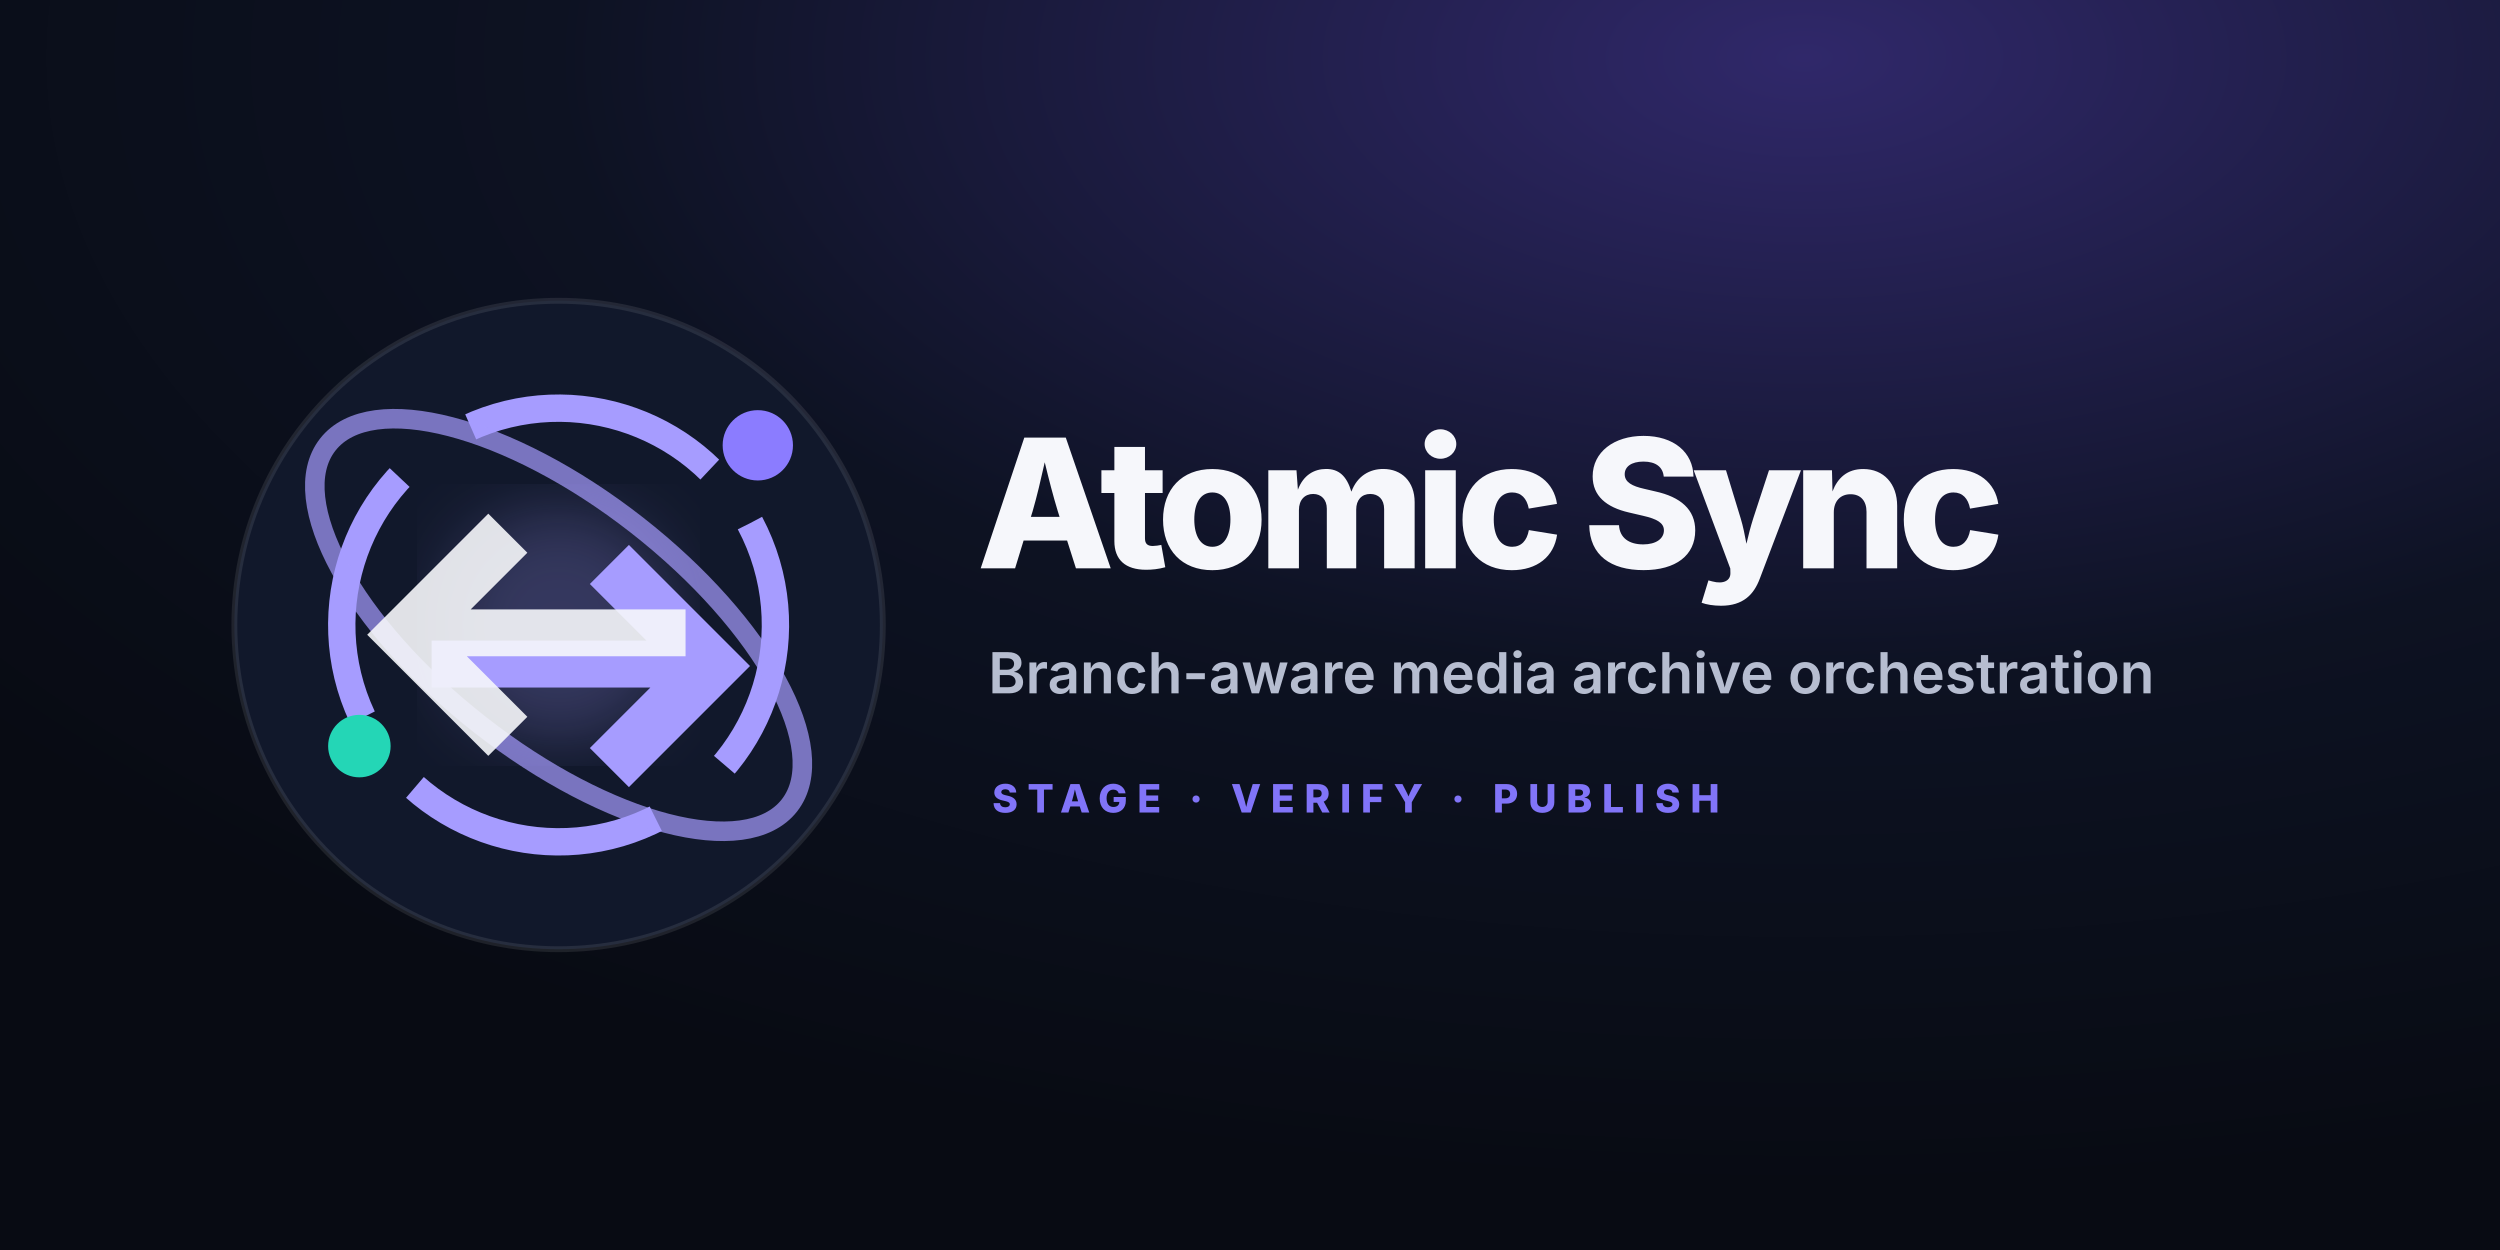
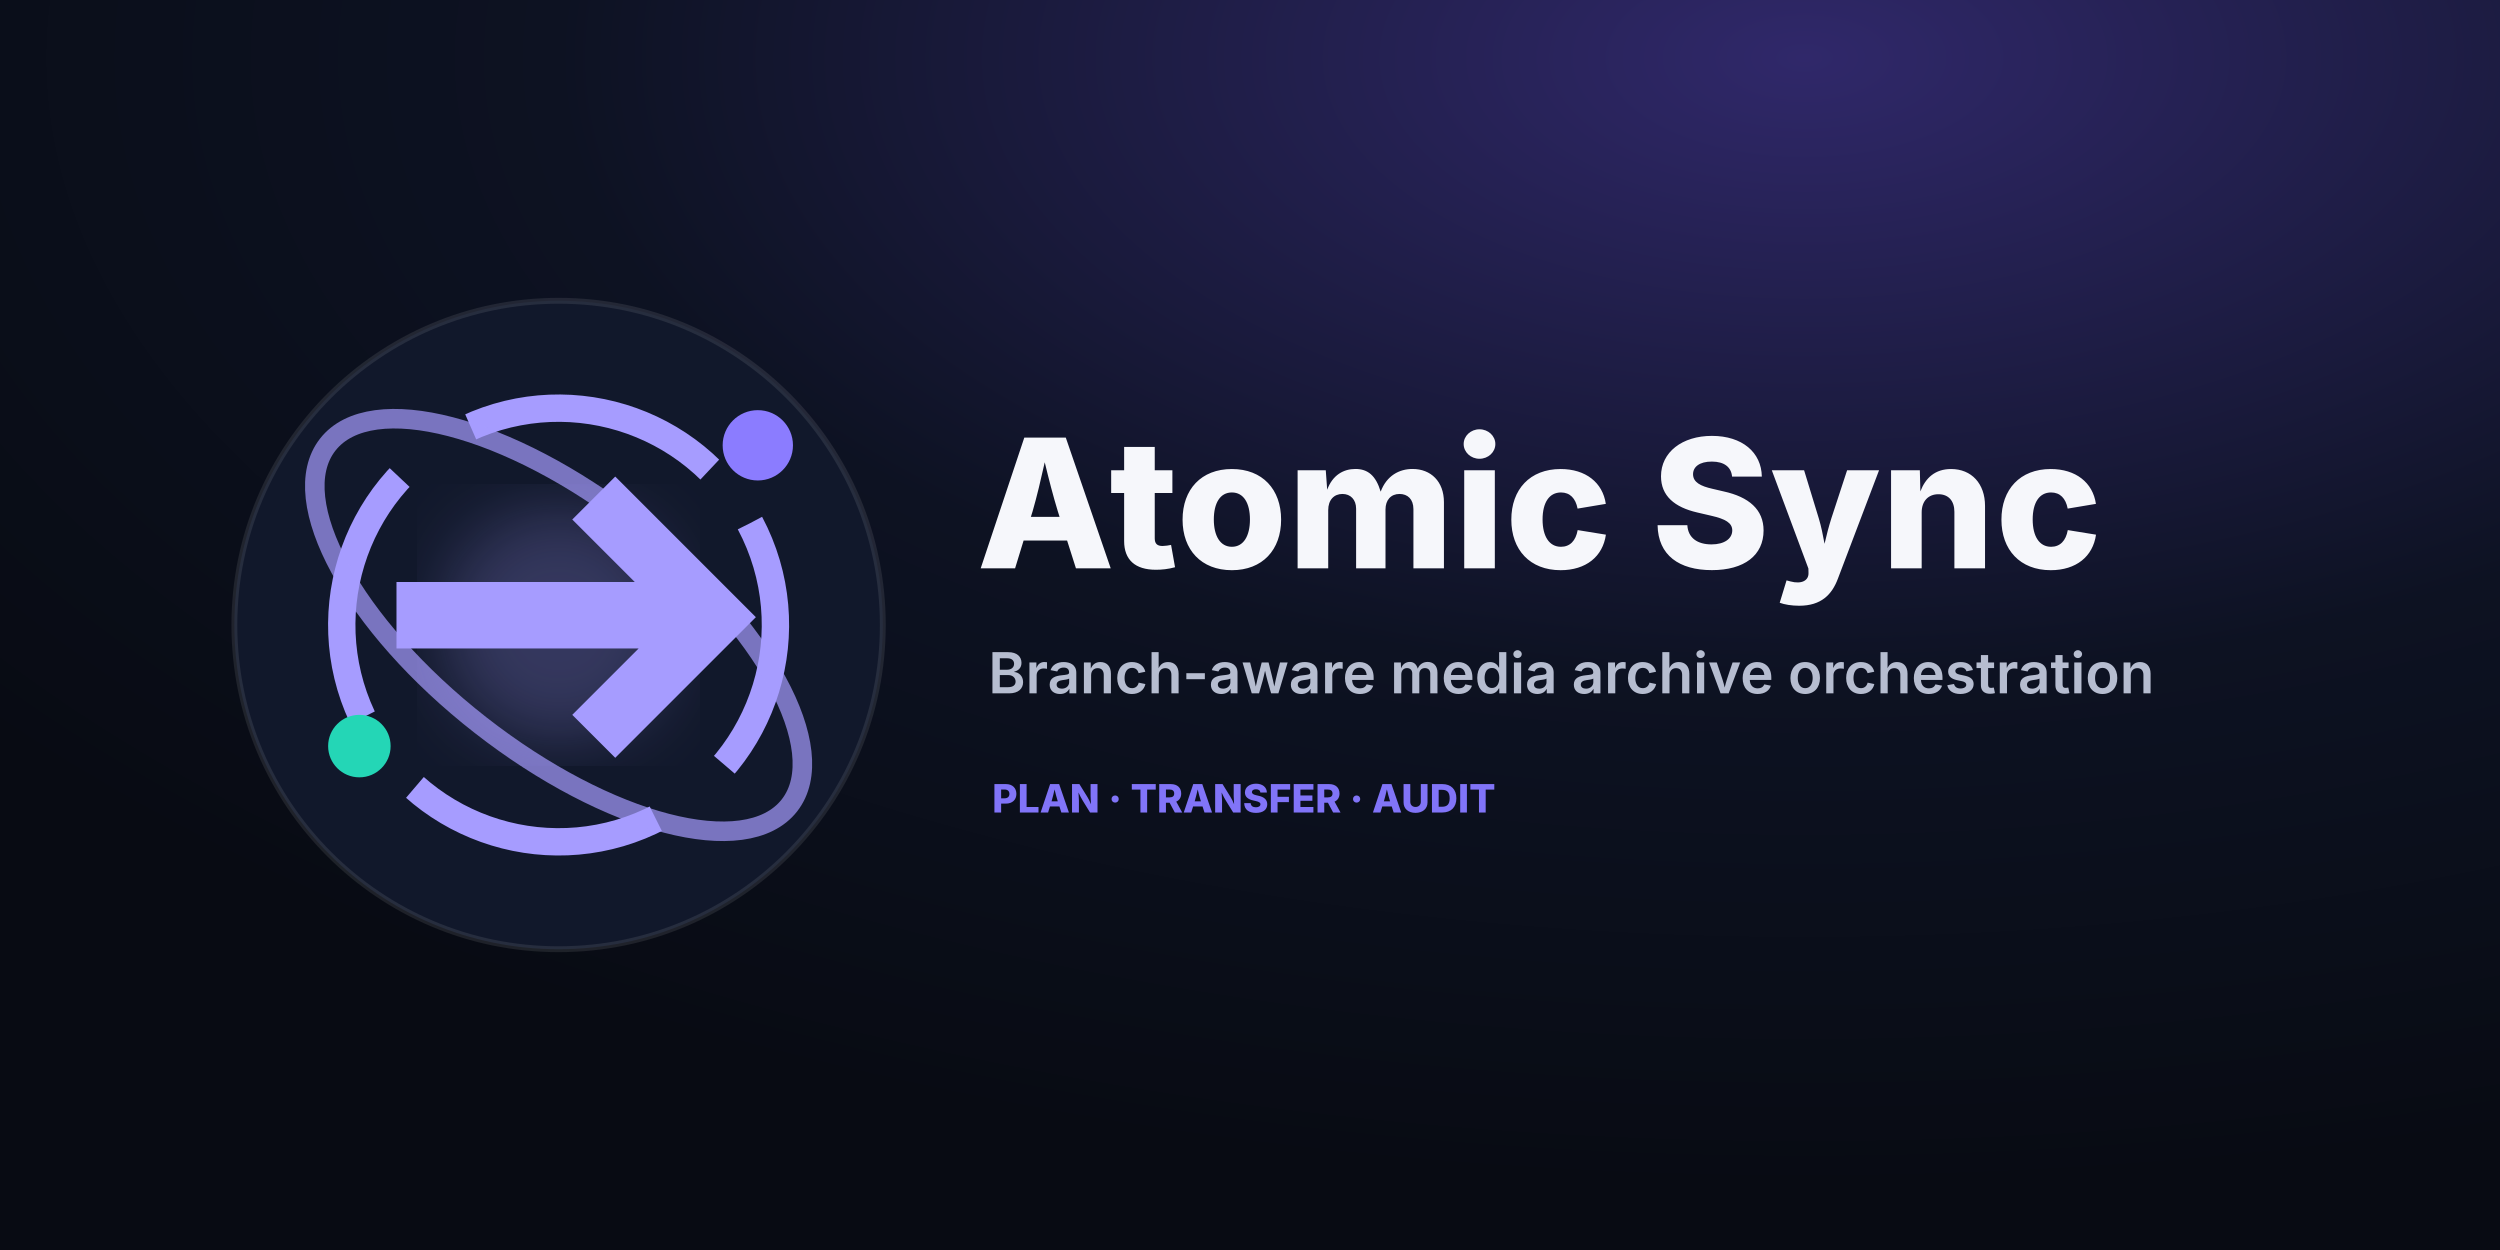
<svg xmlns="http://www.w3.org/2000/svg" viewBox="0 0 1280 640" role="img" aria-labelledby="title desc">
  <defs>
    <radialGradient id="bg" cx="72%" cy="5%" r="90%">
      <stop stop-color="#30286A" />
      <stop offset=".55" stop-color="#0D1222" />
      <stop offset="1" stop-color="#080B13" />
    </radialGradient>
    <linearGradient id="g" x1="130" y1="120" x2="450" y2="490">
      <stop stop-color="#A69CFF" />
      <stop offset=".52" stop-color="#6C5CE7" />
      <stop offset="1" stop-color="#24D6B6" />
    </linearGradient>
    <filter id="blur">
      <feGaussianBlur stdDeviation="18" />
    </filter>
  </defs>
  <rect width="1280" height="640" fill="url(#bg)" />
  <circle cx="286" cy="320" r="166" fill="#11182B" stroke="#fff" stroke-opacity=".09" stroke-width="3" />
  <circle cx="286" cy="320" r="111" fill="none" stroke="url(#g)" stroke-width="14" stroke-dasharray="132 45" transform="rotate(-28 286 320)" />
  <ellipse cx="286" cy="320" rx="150" ry="65" fill="none" stroke="url(#g)" stroke-width="10" stroke-opacity=".7" transform="rotate(38 286 320)" />
  <circle cx="388" cy="228" r="18" fill="#8B7CFF" />
  <circle cx="184" cy="382" r="16" fill="#24D6B6" />
  <circle cx="286" cy="320" r="60" fill="url(#g)" opacity=".24" filter="url(#blur)" />
-   <path d="M221 328h110l-29-29 20-20 62 62-62 62-20-20 31-31H221z" fill="url(#g)" />
-   <path d="M351 312H241l29-29-20-20-62 62 62 62 20-20-31-31h112z" fill="#F6F7FB" fill-opacity=".9" />
-   <text x="500" y="291" fill="#F6F7FB" font-family="Inter,Arial,sans-serif" font-size="92" font-weight="780" letter-spacing="-5">Atomic Sync</text>
+   <path d="M203 298h122l-32-32 22-22 72 72-72 72-22-22 34-34H203z" fill="url(#g)" />
+   <text x="500" y="291" fill="#F6F7FB" font-family="Inter,Arial,sans-serif" font-size="92" font-weight="780" letter-spacing="0">Atomic Sync</text>
  <text x="506" y="355" fill="#B6BDD0" font-family="Inter,Arial,sans-serif" font-size="29" font-weight="560">Branch-aware media archive orchestration</text>
-   <text x="508" y="416" fill="#8174F8" font-family="Inter,Arial,sans-serif" font-size="20" font-weight="800" letter-spacing="5">STAGE · VERIFY · PUBLISH</text>
+   <text x="508" y="416" fill="#8174F8" font-family="Inter,Arial,sans-serif" font-size="20" font-weight="800" letter-spacing="0">PLAN · TRANSFER · AUDIT</text>
</svg>
